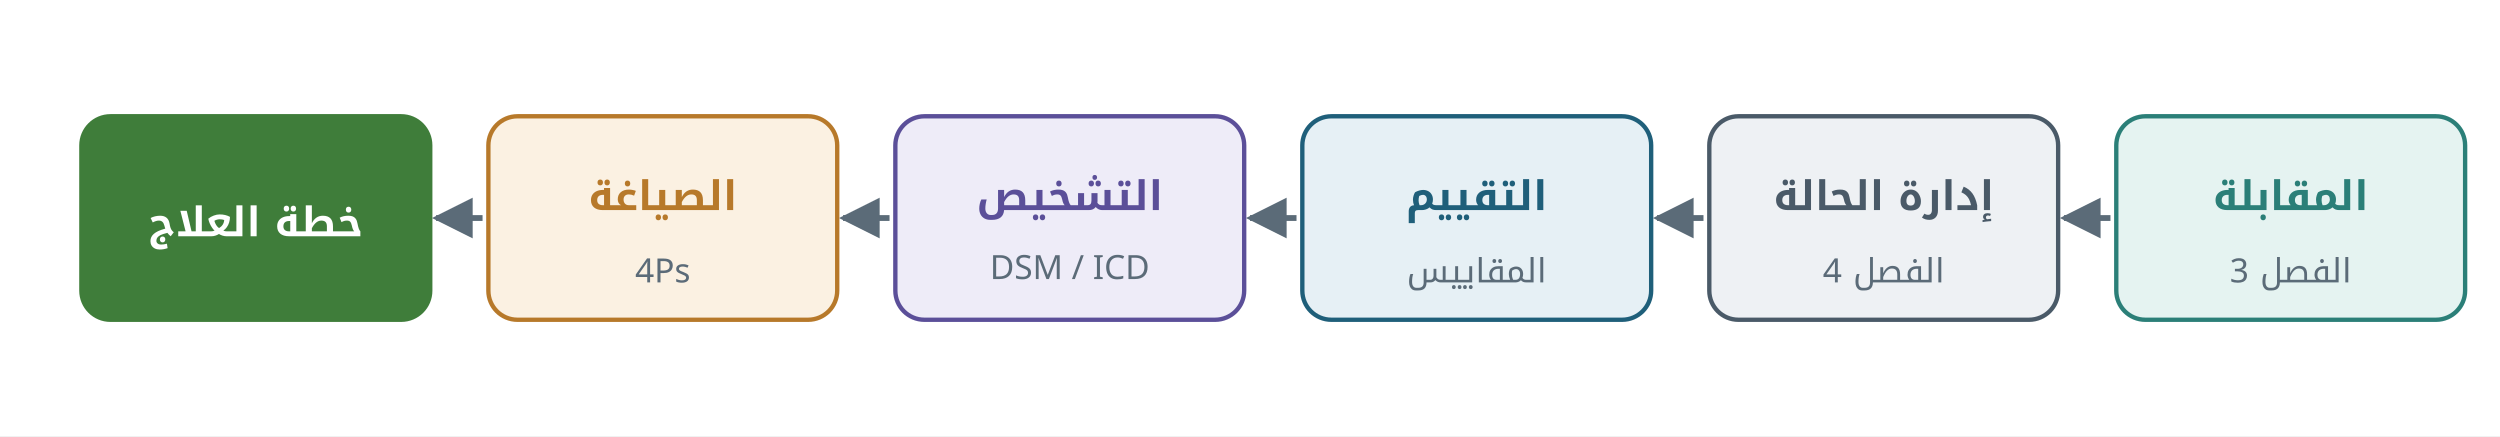
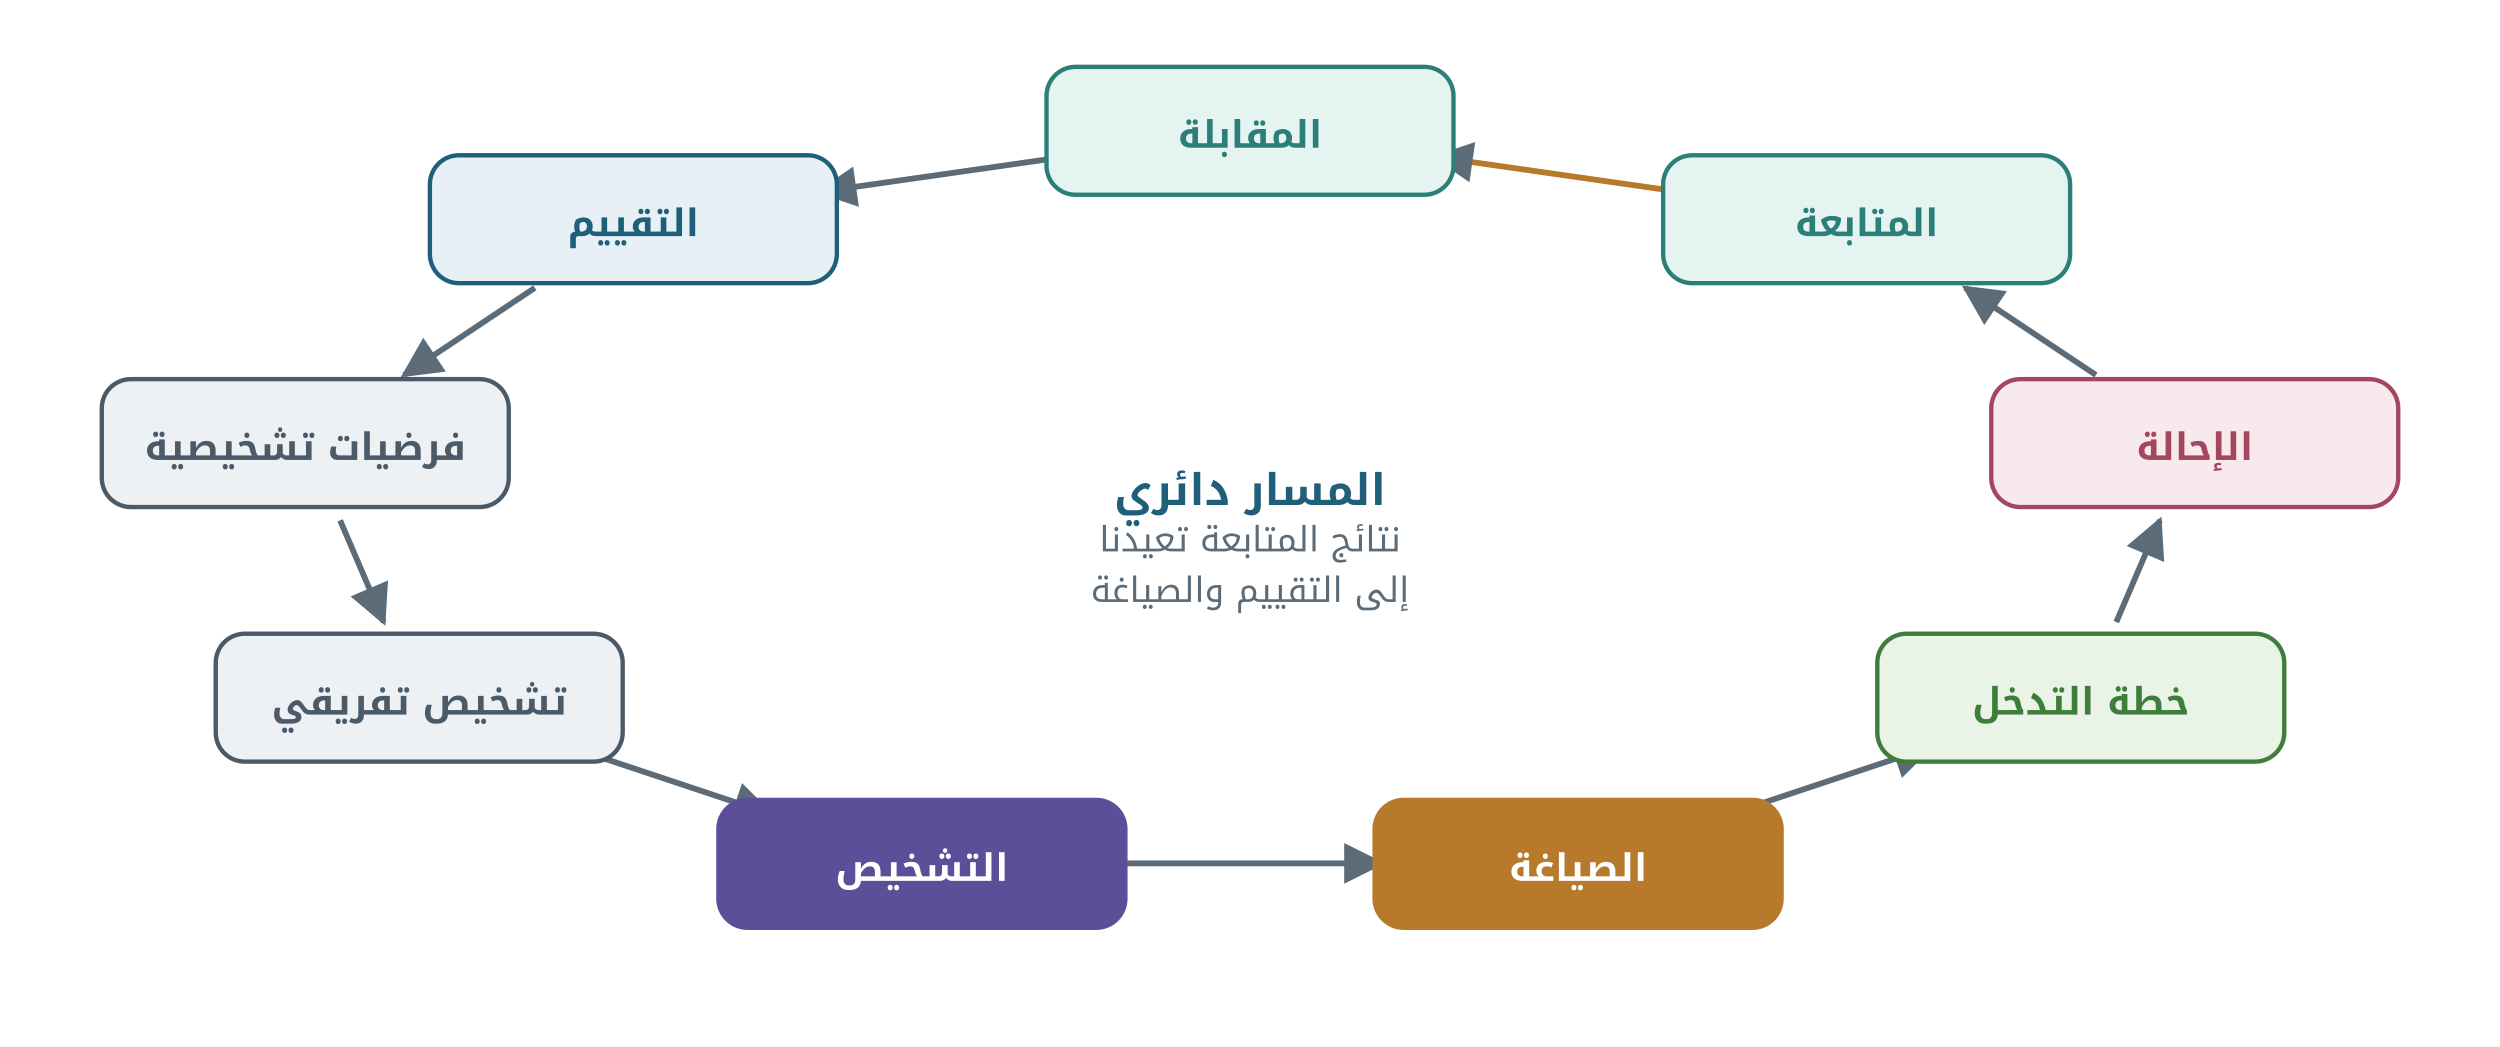
- <svg xmlns="http://www.w3.org/2000/svg" viewBox="0 0 860 150" width="860" height="150" role="img">
+ <svg xmlns="http://www.w3.org/2000/svg" viewBox="0 0 860 360" width="860" height="360" role="img">
  <defs>
    <marker id="arr" viewBox="0 0 10 10" refX="9" refY="5" markerWidth="7" markerHeight="7" orient="auto-start-reverse">
      <path d="M0,0 L10,5 L0,10 z" fill="#5b6b78" />
    </marker>
  </defs>
-   <rect width="860" height="150" fill="#ffffff" />
-   <rect x="728" y="40" width="120" height="70" rx="10" fill="#e5f3f1" stroke="#2b7f78" stroke-width="1.5" />
-   <text x="788.0" y="66.0" font-size="14" fill="#2b7f78" font-weight="700" text-anchor="middle" dominant-baseline="middle" direction="rtl" font-family="'Noto Kufi Arabic', 'Noto Naskh Arabic', sans-serif">المقابلة</text>
-   <text x="788.0" y="92.0" font-size="11.5" fill="#5b6b78" font-weight="400" text-anchor="middle" dominant-baseline="middle" direction="rtl" font-family="'Noto Kufi Arabic', 'Noto Naskh Arabic', sans-serif">الفصل 3</text>
-   <line x1="726" y1="75" x2="710" y2="75" stroke="#5b6b78" stroke-width="2" marker-end="url(#arr)" />
-   <rect x="588" y="40" width="120" height="70" rx="10" fill="#eef1f4" stroke="#4a5a68" stroke-width="1.5" />
-   <text x="648.0" y="66.0" font-size="14" fill="#4a5a68" font-weight="700" text-anchor="middle" dominant-baseline="middle" direction="rtl" font-family="'Noto Kufi Arabic', 'Noto Naskh Arabic', sans-serif">إدارة الحالة</text>
-   <text x="648.0" y="92.0" font-size="11.5" fill="#5b6b78" font-weight="400" text-anchor="middle" dominant-baseline="middle" direction="rtl" font-family="'Noto Kufi Arabic', 'Noto Naskh Arabic', sans-serif">الفصل 4</text>
-   <line x1="586" y1="75" x2="570" y2="75" stroke="#5b6b78" stroke-width="2" marker-end="url(#arr)" />
-   <rect x="448" y="40" width="120" height="70" rx="10" fill="#e6f0f5" stroke="#1f5f7a" stroke-width="1.5" />
-   <text x="508.0" y="66.0" font-size="14" fill="#1f5f7a" font-weight="700" text-anchor="middle" dominant-baseline="middle" direction="rtl" font-family="'Noto Kufi Arabic', 'Noto Naskh Arabic', sans-serif">التقييم</text>
-   <text x="508.0" y="92.0" font-size="11.5" fill="#5b6b78" font-weight="400" text-anchor="middle" dominant-baseline="middle" direction="rtl" font-family="'Noto Kufi Arabic', 'Noto Naskh Arabic', sans-serif">المقاييس</text>
-   <line x1="446" y1="75" x2="430" y2="75" stroke="#5b6b78" stroke-width="2" marker-end="url(#arr)" />
-   <rect x="308" y="40" width="120" height="70" rx="10" fill="#eeecf8" stroke="#5b4f99" stroke-width="1.5" />
-   <text x="368.0" y="66.0" font-size="14" fill="#5b4f99" font-weight="700" text-anchor="middle" dominant-baseline="middle" direction="rtl" font-family="'Noto Kufi Arabic', 'Noto Naskh Arabic', sans-serif">التشخيص</text>
-   <text x="368.0" y="92.0" font-size="11.5" fill="#5b6b78" font-weight="400" text-anchor="middle" dominant-baseline="middle" direction="rtl" font-family="'Noto Kufi Arabic', 'Noto Naskh Arabic', sans-serif">DSM / ICD</text>
-   <line x1="306" y1="75" x2="290" y2="75" stroke="#5b6b78" stroke-width="2" marker-end="url(#arr)" />
-   <rect x="168" y="40" width="120" height="70" rx="10" fill="#fbf1e2" stroke="#b7792a" stroke-width="1.5" />
-   <text x="228.0" y="66.0" font-size="14" fill="#b7792a" font-weight="700" text-anchor="middle" dominant-baseline="middle" direction="rtl" font-family="'Noto Kufi Arabic', 'Noto Naskh Arabic', sans-serif">الصياغة</text>
-   <text x="228.0" y="92.0" font-size="11.5" fill="#5b6b78" font-weight="400" text-anchor="middle" dominant-baseline="middle" direction="rtl" font-family="'Noto Kufi Arabic', 'Noto Naskh Arabic', sans-serif">4Ps</text>
-   <line x1="166" y1="75" x2="150" y2="75" stroke="#5b6b78" stroke-width="2" marker-end="url(#arr)" />
-   <rect x="28" y="40" width="120" height="70" rx="10" fill="#3f7d3a" stroke="#3f7d3a" stroke-width="1.5" />
-   <text x="88.0" y="75.0" font-size="14" fill="#fff" font-weight="700" text-anchor="middle" dominant-baseline="middle" direction="rtl" font-family="'Noto Kufi Arabic', 'Noto Naskh Arabic', sans-serif">خطة العلاج</text>
+   <rect width="860" height="360" fill="#ffffff" />
+   <path d="M366,54 L282,66" stroke="#5b6b78" stroke-width="2" fill="none" marker-end="url(#arr)" />
+   <path d="M184,99 L139,129" stroke="#5b6b78" stroke-width="2" fill="none" marker-end="url(#arr)" />
+   <path d="M117,179 L132,214" stroke="#5b6b78" stroke-width="2" fill="none" marker-end="url(#arr)" />
+   <path d="M196,257 L265,280" stroke="#5b6b78" stroke-width="2" fill="none" marker-end="url(#arr)" />
+   <path d="M385,297 L475,297" stroke="#5b6b78" stroke-width="2" fill="none" marker-end="url(#arr)" />
+   <path d="M595,280 L664,257" stroke="#5b6b78" stroke-width="2" fill="none" marker-end="url(#arr)" />
+   <path d="M728,214 L743,179" stroke="#5b6b78" stroke-width="2" fill="none" marker-end="url(#arr)" />
+   <path d="M721,129 L676,99" stroke="#5b6b78" stroke-width="2" fill="none" marker-end="url(#arr)" />
+   <path d="M578,66 L494,54" stroke="#b7792a" stroke-width="2" fill="none" marker-end="url(#arr)" />
+   <rect x="360.0" y="23.0" width="140" height="44" rx="10" fill="#e5f3f1" stroke="#2b7f78" stroke-width="1.5" />
+   <text x="430.0" y="45.0" font-size="13" fill="#2b7f78" font-weight="700" text-anchor="middle" dominant-baseline="middle" direction="rtl" font-family="'Noto Kufi Arabic', 'Noto Naskh Arabic', sans-serif">المقابلة</text>
+   <rect x="147.88" y="53.414" width="140" height="44" rx="10" fill="#e6f0f5" stroke="#1f5f7a" stroke-width="1.5" />
+   <text x="217.88" y="75.4" font-size="13" fill="#1f5f7a" font-weight="700" text-anchor="middle" dominant-baseline="middle" direction="rtl" font-family="'Noto Kufi Arabic', 'Noto Naskh Arabic', sans-serif">التقييم</text>
+   <rect x="35.013" y="130.426" width="140" height="44" rx="10" fill="#eef1f4" stroke="#4a5a68" stroke-width="1.5" />
+   <text x="105.013" y="152.4" font-size="13" fill="#4a5a68" font-weight="700" text-anchor="middle" dominant-baseline="middle" direction="rtl" font-family="'Noto Kufi Arabic', 'Noto Naskh Arabic', sans-serif">فرضيات تشخيصية</text>
+   <rect x="74.212" y="218" width="140" height="44" rx="10" fill="#eef1f4" stroke="#4a5a68" stroke-width="1.5" />
+   <text x="144.212" y="240.0" font-size="13" fill="#4a5a68" font-weight="700" text-anchor="middle" dominant-baseline="middle" direction="rtl" font-family="'Noto Kufi Arabic', 'Noto Naskh Arabic', sans-serif">تشخيص تفريقي</text>
+   <rect x="247.133" y="275.16" width="140" height="44" rx="10" fill="#5b4f99" stroke="#5b4f99" stroke-width="1.5" />
+   <text x="317.133" y="297.2" font-size="13" fill="#fff" font-weight="700" text-anchor="middle" dominant-baseline="middle" direction="rtl" font-family="'Noto Kufi Arabic', 'Noto Naskh Arabic', sans-serif">التشخيص</text>
+   <rect x="472.867" y="275.16" width="140" height="44" rx="10" fill="#b7792a" stroke="#b7792a" stroke-width="1.5" />
+   <text x="542.867" y="297.2" font-size="13" fill="#fff" font-weight="700" text-anchor="middle" dominant-baseline="middle" direction="rtl" font-family="'Noto Kufi Arabic', 'Noto Naskh Arabic', sans-serif">الصياغة</text>
+   <rect x="645.788" y="218" width="140" height="44" rx="10" fill="#e9f4e7" stroke="#3f7d3a" stroke-width="1.5" />
+   <text x="715.788" y="240.0" font-size="13" fill="#3f7d3a" font-weight="700" text-anchor="middle" dominant-baseline="middle" direction="rtl" font-family="'Noto Kufi Arabic', 'Noto Naskh Arabic', sans-serif">خطة التدخل</text>
+   <rect x="684.987" y="130.426" width="140" height="44" rx="10" fill="#f8e9ee" stroke="#a2475e" stroke-width="1.5" />
+   <text x="754.987" y="152.4" font-size="13" fill="#a2475e" font-weight="700" text-anchor="middle" dominant-baseline="middle" direction="rtl" font-family="'Noto Kufi Arabic', 'Noto Naskh Arabic', sans-serif">الإحالة</text>
+   <rect x="572.12" y="53.414" width="140" height="44" rx="10" fill="#e5f3f1" stroke="#2b7f78" stroke-width="1.5" />
+   <text x="642.12" y="75.4" font-size="13" fill="#2b7f78" font-weight="700" text-anchor="middle" dominant-baseline="middle" direction="rtl" font-family="'Noto Kufi Arabic', 'Noto Naskh Arabic', sans-serif">المتابعة</text>
+   <text x="430" y="167.0" font-size="15" fill="#1f5f7a" font-weight="700" text-anchor="middle" dominant-baseline="middle" direction="rtl" font-family="'Noto Kufi Arabic', 'Noto Naskh Arabic', sans-serif">المسار دائري</text>
+   <text x="430" y="184.3" font-size="12" fill="#5b6b78" font-weight="400" text-anchor="middle" dominant-baseline="middle" direction="rtl" font-family="'Noto Kufi Arabic', 'Noto Naskh Arabic', sans-serif">نتائج المتابعة تعيدنا</text>
+   <text x="430" y="201.7" font-size="12" fill="#5b6b78" font-weight="400" text-anchor="middle" dominant-baseline="middle" direction="rtl" font-family="'Noto Kufi Arabic', 'Noto Naskh Arabic', sans-serif">إلى التقييم والصياغة</text>
</svg>
